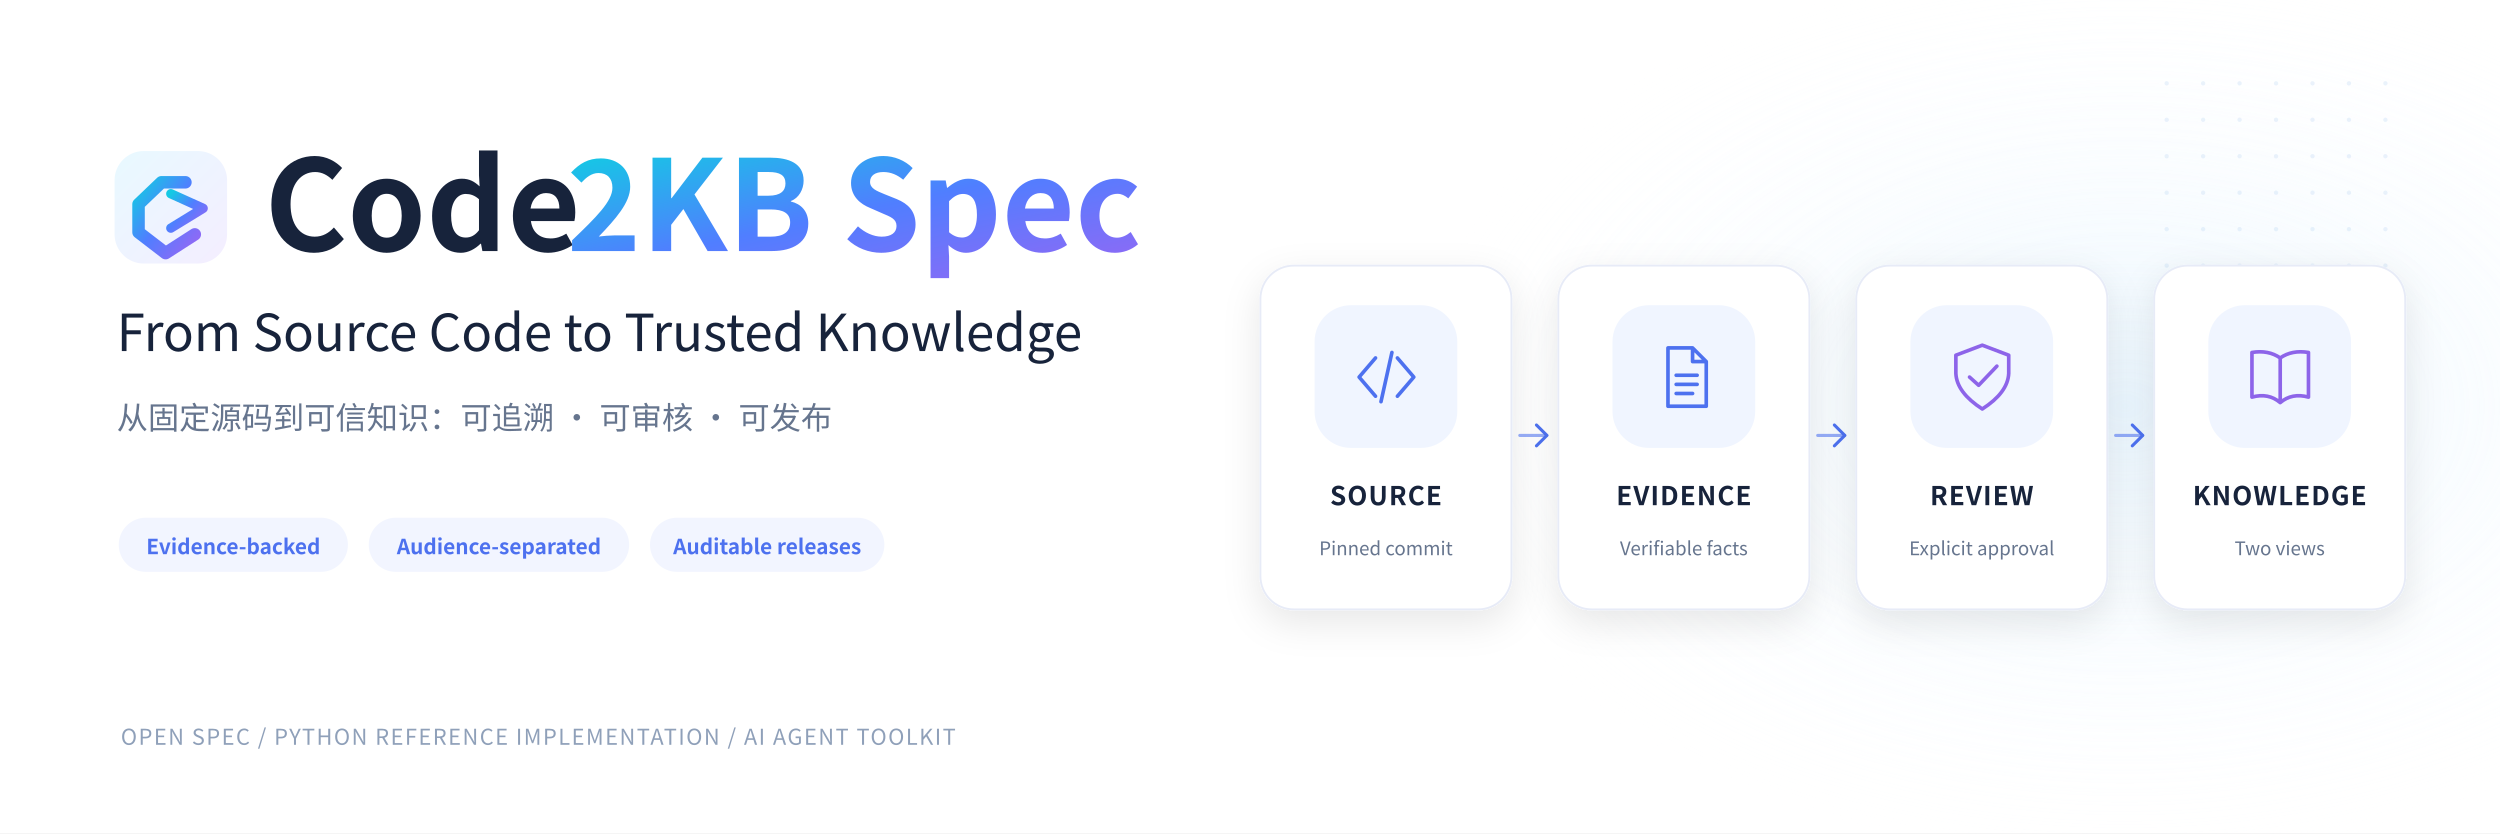
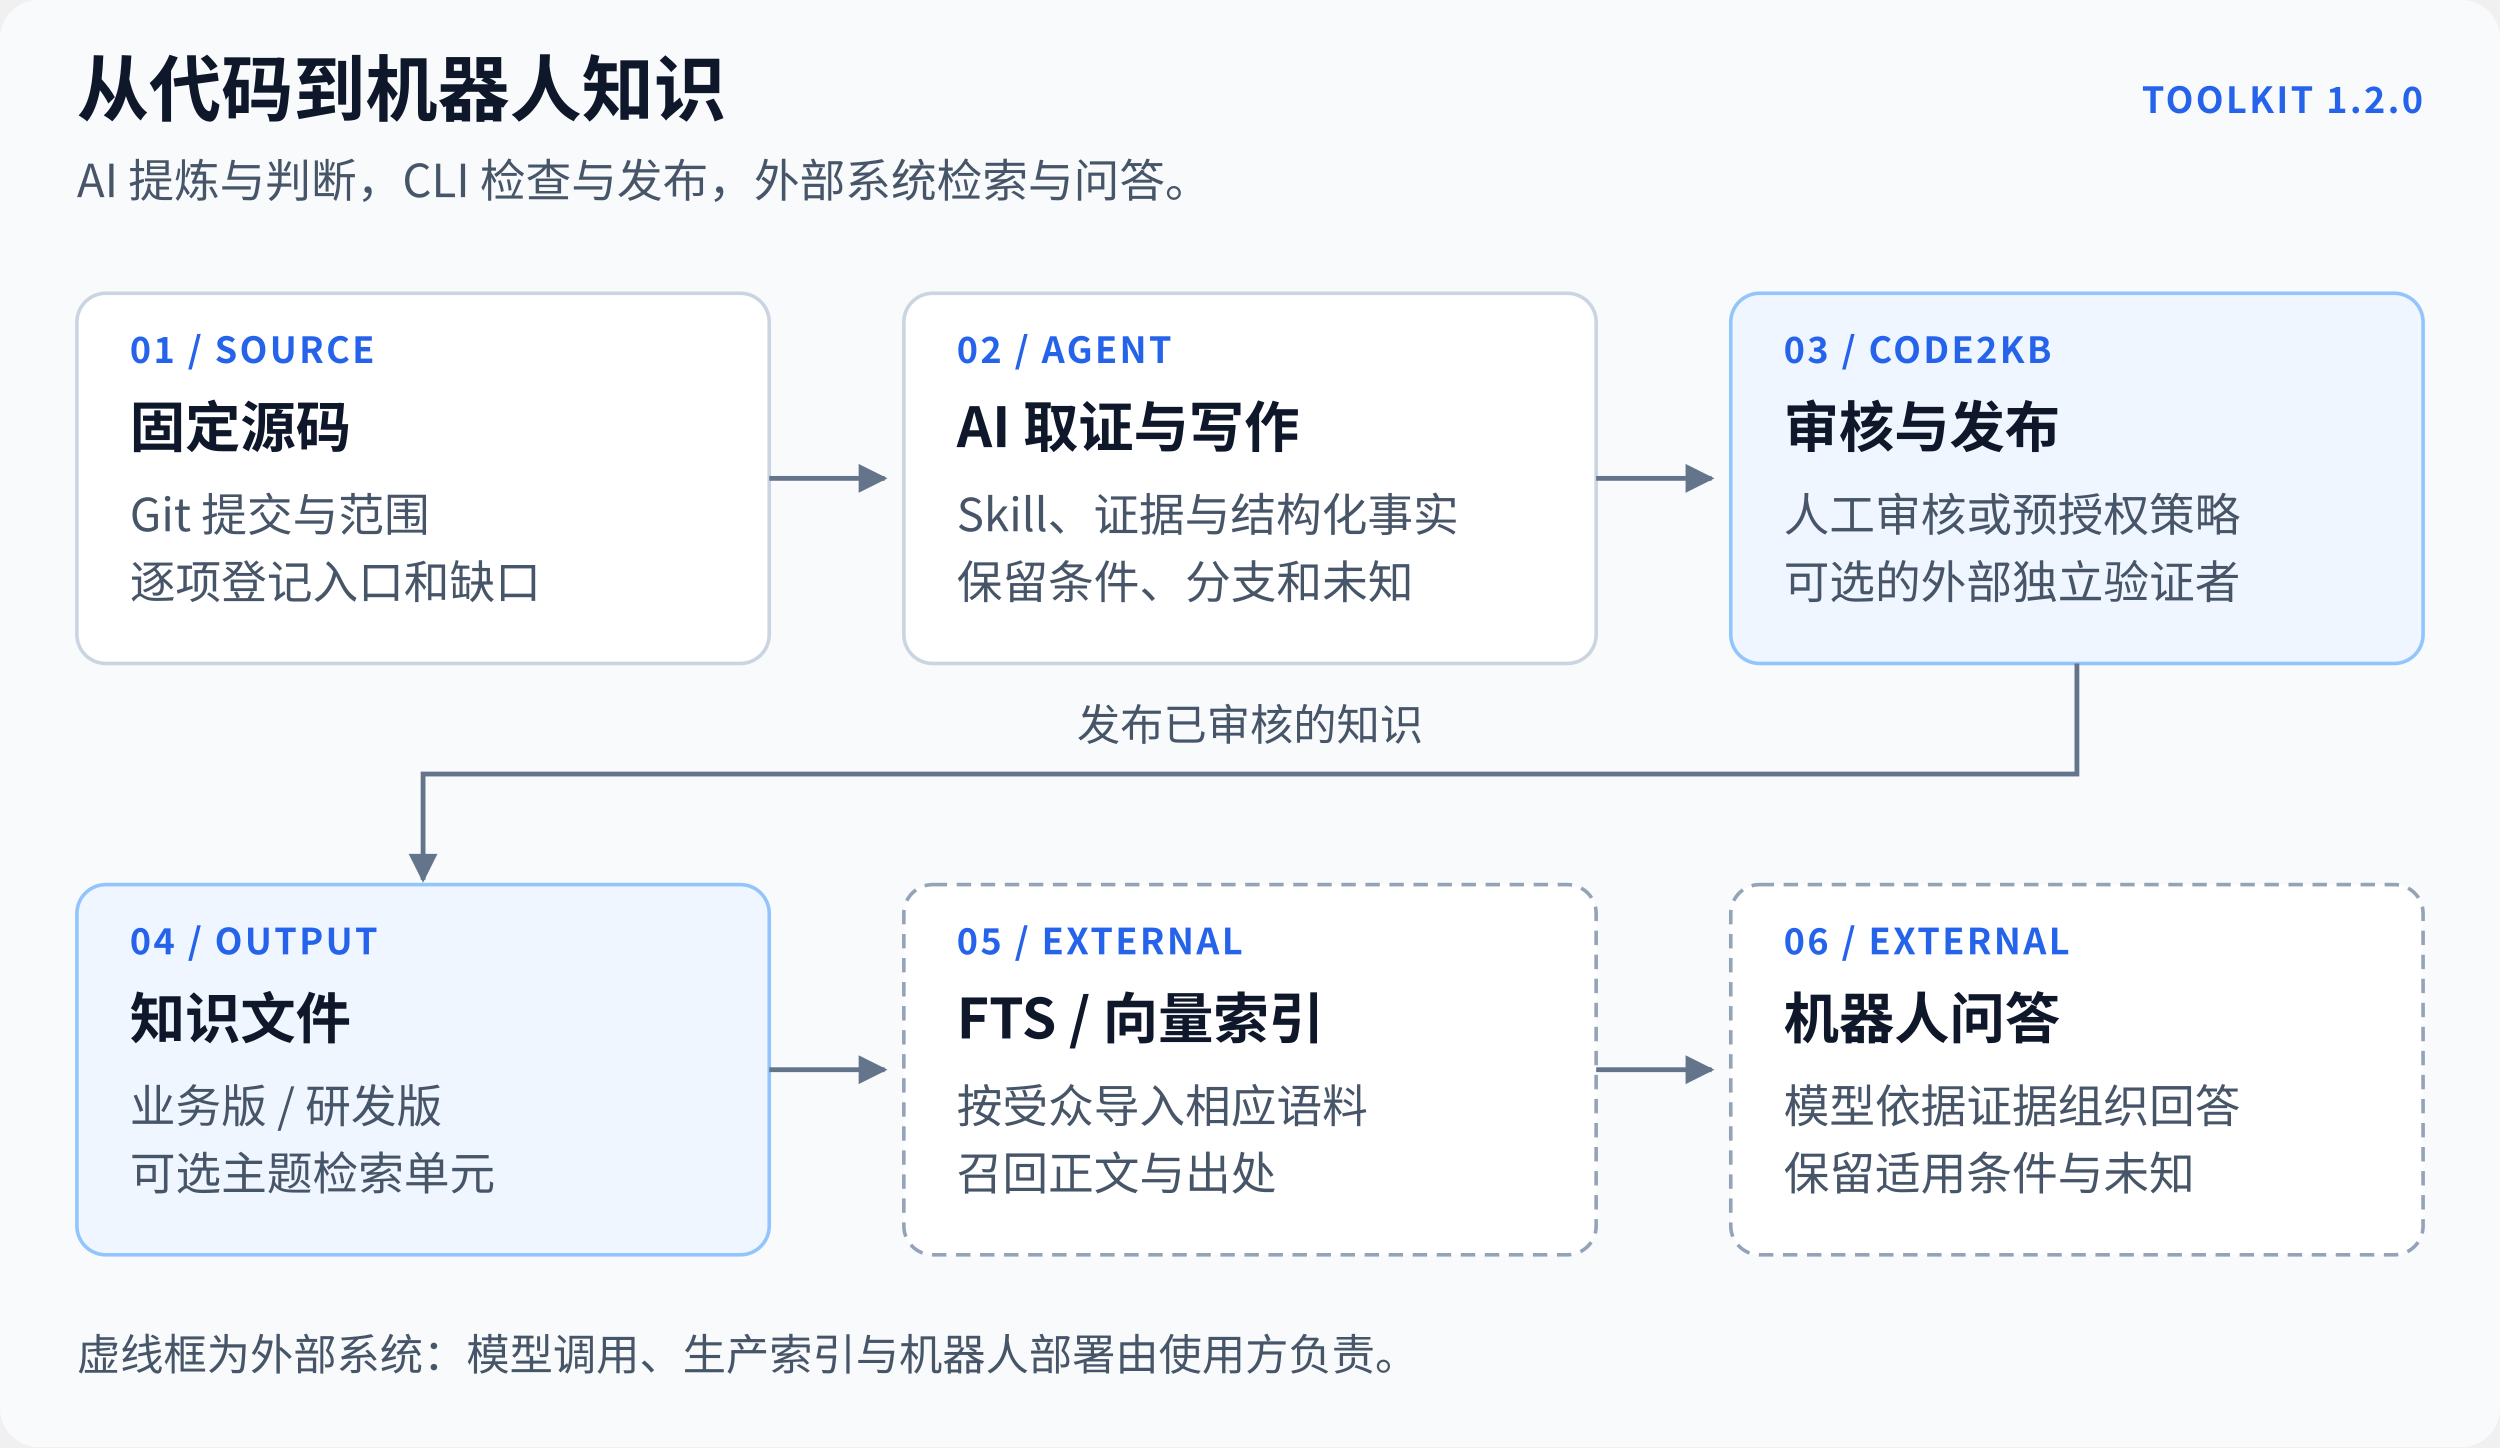
- <svg xmlns="http://www.w3.org/2000/svg" width="2400" height="800" viewBox="0 0 2400 800">
+ <svg xmlns="http://www.w3.org/2000/svg" width="1040" height="602" viewBox="0 0 1040 602" role="img" aria-labelledby="title desc">
  <defs>
-     <linearGradient id="brand" x1="0" y1="0" x2="1" y2="1">
-       <stop stop-color="#14C9E4" />
-       <stop offset=".48" stop-color="#507EFF" />
-       <stop offset="1" stop-color="#9667F4" />
-     </linearGradient>
-     <linearGradient id="mint" x1="0" y1="0" x2="1" y2="1">
-       <stop stop-color="#DAF9FE" />
-       <stop offset="1" stop-color="#EEE6FF" />
-     </linearGradient>
-     <linearGradient id="flow" x1="0" y1="0" x2="1" y2="0">
-       <stop stop-color="#22C6DC" />
-       <stop offset="1" stop-color="#8F6AF1" />
-     </linearGradient>
-     <linearGradient id="light" x1="0" y1="0" x2="1" y2="1">
-       <stop stop-color="#E8F9FF" />
-       <stop offset="1" stop-color="#F4EEFF" />
-     </linearGradient>
-     <radialGradient id="glow" cx="50%" cy="50%" r="50%">
-       <stop stop-color="#C9E8FE" stop-opacity=".57" />
-       <stop offset="1" stop-color="#FFFFFF" stop-opacity="0" />
-     </radialGradient>
-     <filter id="shadow" x="-20%" y="-30%" width="140%" height="170%">
-       <feGaussianBlur in="SourceAlpha" stdDeviation="18" />
-       <feOffset dy="12" />
-       <feComponentTransfer>
-         <feFuncA type="linear" slope=".095" />
-       </feComponentTransfer>
-       <feMerge>
-         <feMergeNode />
-         <feMergeNode in="SourceGraphic" />
-       </feMerge>
-     </filter>
+     <marker id="arrow" viewBox="0 0 10 10" refX="9" refY="5" markerWidth="6" markerHeight="6" orient="auto-start-reverse">
+       <path d="M 0 0 L 10 5 L 0 10 z" fill="#64748b" />
+     </marker>
  </defs>
-   <rect x="0" y="0" width="2400" height="800" rx="0" fill="#FFFFFF" stroke="none" stroke-width="1" opacity="1" />
-   <ellipse cx="2040" cy="390" rx="700" ry="440" fill="url(#glow)" opacity="0.7" />
-   <circle cx="2080" cy="80" r="2.1" fill="#9BC1ED" stroke="none" stroke-width="1" opacity="0.2" />
-   <circle cx="2080" cy="115" r="2.1" fill="#9BC1ED" stroke="none" stroke-width="1" opacity="0.2" />
-   <circle cx="2080" cy="150" r="2.1" fill="#9BC1ED" stroke="none" stroke-width="1" opacity="0.2" />
-   <circle cx="2080" cy="185" r="2.1" fill="#9BC1ED" stroke="none" stroke-width="1" opacity="0.2" />
-   <circle cx="2080" cy="220" r="2.1" fill="#9BC1ED" stroke="none" stroke-width="1" opacity="0.2" />
-   <circle cx="2080" cy="255" r="2.1" fill="#9BC1ED" stroke="none" stroke-width="1" opacity="0.2" />
-   <circle cx="2080" cy="290" r="2.1" fill="#9BC1ED" stroke="none" stroke-width="1" opacity="0.2" />
-   <circle cx="2115" cy="80" r="2.1" fill="#9BC1ED" stroke="none" stroke-width="1" opacity="0.2" />
-   <circle cx="2115" cy="115" r="2.1" fill="#9BC1ED" stroke="none" stroke-width="1" opacity="0.2" />
-   <circle cx="2115" cy="150" r="2.1" fill="#9BC1ED" stroke="none" stroke-width="1" opacity="0.2" />
-   <circle cx="2115" cy="185" r="2.1" fill="#9BC1ED" stroke="none" stroke-width="1" opacity="0.2" />
-   <circle cx="2115" cy="220" r="2.1" fill="#9BC1ED" stroke="none" stroke-width="1" opacity="0.2" />
-   <circle cx="2115" cy="255" r="2.1" fill="#9BC1ED" stroke="none" stroke-width="1" opacity="0.2" />
-   <circle cx="2115" cy="290" r="2.1" fill="#9BC1ED" stroke="none" stroke-width="1" opacity="0.2" />
-   <circle cx="2150" cy="80" r="2.1" fill="#9BC1ED" stroke="none" stroke-width="1" opacity="0.2" />
-   <circle cx="2150" cy="115" r="2.1" fill="#9BC1ED" stroke="none" stroke-width="1" opacity="0.2" />
-   <circle cx="2150" cy="150" r="2.1" fill="#9BC1ED" stroke="none" stroke-width="1" opacity="0.2" />
-   <circle cx="2150" cy="185" r="2.1" fill="#9BC1ED" stroke="none" stroke-width="1" opacity="0.2" />
-   <circle cx="2150" cy="220" r="2.1" fill="#9BC1ED" stroke="none" stroke-width="1" opacity="0.2" />
-   <circle cx="2150" cy="255" r="2.1" fill="#9BC1ED" stroke="none" stroke-width="1" opacity="0.2" />
-   <circle cx="2150" cy="290" r="2.1" fill="#9BC1ED" stroke="none" stroke-width="1" opacity="0.2" />
-   <circle cx="2185" cy="80" r="2.1" fill="#9BC1ED" stroke="none" stroke-width="1" opacity="0.2" />
-   <circle cx="2185" cy="115" r="2.1" fill="#9BC1ED" stroke="none" stroke-width="1" opacity="0.2" />
-   <circle cx="2185" cy="150" r="2.1" fill="#9BC1ED" stroke="none" stroke-width="1" opacity="0.2" />
-   <circle cx="2185" cy="185" r="2.1" fill="#9BC1ED" stroke="none" stroke-width="1" opacity="0.2" />
-   <circle cx="2185" cy="220" r="2.1" fill="#9BC1ED" stroke="none" stroke-width="1" opacity="0.2" />
-   <circle cx="2185" cy="255" r="2.1" fill="#9BC1ED" stroke="none" stroke-width="1" opacity="0.2" />
-   <circle cx="2185" cy="290" r="2.1" fill="#9BC1ED" stroke="none" stroke-width="1" opacity="0.2" />
-   <circle cx="2220" cy="80" r="2.1" fill="#9BC1ED" stroke="none" stroke-width="1" opacity="0.2" />
-   <circle cx="2220" cy="115" r="2.1" fill="#9BC1ED" stroke="none" stroke-width="1" opacity="0.2" />
-   <circle cx="2220" cy="150" r="2.1" fill="#9BC1ED" stroke="none" stroke-width="1" opacity="0.2" />
-   <circle cx="2220" cy="185" r="2.1" fill="#9BC1ED" stroke="none" stroke-width="1" opacity="0.2" />
-   <circle cx="2220" cy="220" r="2.1" fill="#9BC1ED" stroke="none" stroke-width="1" opacity="0.2" />
-   <circle cx="2220" cy="255" r="2.1" fill="#9BC1ED" stroke="none" stroke-width="1" opacity="0.2" />
-   <circle cx="2220" cy="290" r="2.1" fill="#9BC1ED" stroke="none" stroke-width="1" opacity="0.2" />
-   <circle cx="2255" cy="80" r="2.1" fill="#9BC1ED" stroke="none" stroke-width="1" opacity="0.2" />
-   <circle cx="2255" cy="115" r="2.1" fill="#9BC1ED" stroke="none" stroke-width="1" opacity="0.2" />
-   <circle cx="2255" cy="150" r="2.1" fill="#9BC1ED" stroke="none" stroke-width="1" opacity="0.2" />
-   <circle cx="2255" cy="185" r="2.1" fill="#9BC1ED" stroke="none" stroke-width="1" opacity="0.2" />
-   <circle cx="2255" cy="220" r="2.1" fill="#9BC1ED" stroke="none" stroke-width="1" opacity="0.2" />
-   <circle cx="2255" cy="255" r="2.1" fill="#9BC1ED" stroke="none" stroke-width="1" opacity="0.2" />
-   <circle cx="2255" cy="290" r="2.1" fill="#9BC1ED" stroke="none" stroke-width="1" opacity="0.2" />
-   <circle cx="2290" cy="80" r="2.1" fill="#9BC1ED" stroke="none" stroke-width="1" opacity="0.2" />
-   <circle cx="2290" cy="115" r="2.1" fill="#9BC1ED" stroke="none" stroke-width="1" opacity="0.2" />
-   <circle cx="2290" cy="150" r="2.1" fill="#9BC1ED" stroke="none" stroke-width="1" opacity="0.2" />
-   <circle cx="2290" cy="185" r="2.1" fill="#9BC1ED" stroke="none" stroke-width="1" opacity="0.2" />
-   <circle cx="2290" cy="220" r="2.1" fill="#9BC1ED" stroke="none" stroke-width="1" opacity="0.2" />
-   <circle cx="2290" cy="255" r="2.1" fill="#9BC1ED" stroke="none" stroke-width="1" opacity="0.2" />
-   <circle cx="2290" cy="290" r="2.1" fill="#9BC1ED" stroke="none" stroke-width="1" opacity="0.2" />
-   <rect x="110" y="145" width="108" height="108" rx="28" fill="url(#light)" stroke="none" stroke-width="1" opacity="1" />
-   <path d="M178 175 L155 175 L133 196 L133 223 L159 243 L187 225" fill="none" stroke="url(#brand)" stroke-width="12" stroke-linecap="round" stroke-linejoin="round" opacity="1" />
-   <path d="M164 186L195 200L164 219" fill="none" stroke="url(#brand)" stroke-width="9" stroke-linecap="round" stroke-linejoin="round" opacity="1" />
-   <text x="254" y="241" font-family="Noto Sans CJK SC, sans-serif" font-size="121" font-weight="720" fill="#17233B" text-anchor="start" letter-spacing="0">Code</text>
-   <text x="544" y="241" font-family="Noto Sans CJK SC, sans-serif" font-size="121" font-weight="720" fill="url(#brand)" text-anchor="start" letter-spacing="0">2KB Spec</text>
-   <text x="112" y="337" font-family="Noto Sans CJK SC, sans-serif" font-size="49" font-weight="500" fill="#17233B" text-anchor="start" letter-spacing="0">From Source Code to Trusted Knowledge</text>
-   <text x="112" y="412" font-family="Noto Sans CJK SC, sans-serif" font-size="30" font-weight="400" fill="#66758E" text-anchor="start" letter-spacing="0">从固定源码到可信知识：可追溯 · 可审核 · 可发布</text>
-   <rect x="114" y="497" width="220" height="52" rx="26" fill="#F2F5FF" stroke="none" stroke-width="1" opacity="1" />
-   <text x="224.0" y="532" font-family="Noto Sans CJK SC, sans-serif" font-size="20" font-weight="550" fill="#4D71EF" text-anchor="middle" letter-spacing="0">Evidence-backed</text>
-   <rect x="354" y="497" width="250" height="52" rx="26" fill="#F2F5FF" stroke="none" stroke-width="1" opacity="1" />
-   <text x="479.0" y="532" font-family="Noto Sans CJK SC, sans-serif" font-size="20" font-weight="550" fill="#4D71EF" text-anchor="middle" letter-spacing="0">Audience-separated</text>
-   <rect x="624" y="497" width="225" height="52" rx="26" fill="#F2F5FF" stroke="none" stroke-width="1" opacity="1" />
-   <text x="736.5" y="532" font-family="Noto Sans CJK SC, sans-serif" font-size="20" font-weight="550" fill="#4D71EF" text-anchor="middle" letter-spacing="0">Auditable releases</text>
-   <text x="116" y="715" font-family="Noto Sans CJK SC, sans-serif" font-size="21" font-weight="510" fill="#8FA0B9" text-anchor="start" letter-spacing="1.4">OPEN SPEC  /  PYTHON REFERENCE IMPLEMENTATION  /  AI AGENT TOOLKIT</text>
-   <rect x="1210" y="255" width="241" height="330" rx="32" fill="white" stroke="#E7EBF7" stroke-width="1.8" opacity="1" filter="url(#shadow)" />
-   <rect x="1262" y="293" width="137" height="137" rx="35" fill="#F0F5FF" stroke="none" stroke-width="1" opacity="1" />
-   <g transform="translate(1296 327) scale(0.875)" stroke="#4D71EF" stroke-width="4" fill="none" stroke-linecap="round" stroke-linejoin="round">
-     <path d="M28 19 L10 40 L28 61 M52 19 L70 40 L52 61 M46 13 L34 67" />
-   </g>
-   <text x="1330.5" y="485" font-family="Noto Sans CJK SC, sans-serif" font-size="25" font-weight="680" fill="#17233B" text-anchor="middle" letter-spacing="1.0">SOURCE</text>
-   <text x="1330.5" y="533" font-family="Noto Sans CJK SC, sans-serif" font-size="18" font-weight="420" fill="#66758E" text-anchor="middle" letter-spacing="0">Pinned commit</text>
-   <path d="M1459 418 L1485 418" fill="none" stroke="#4D71EF" stroke-width="3" stroke-linecap="round" stroke-linejoin="round" opacity="0.58" />
-   <path d="M1475 408L1485 418L1475 428" fill="none" stroke="#4D71EF" stroke-width="3" stroke-linecap="round" stroke-linejoin="round" opacity="1" />
-   <rect x="1496" y="255" width="241" height="330" rx="32" fill="white" stroke="#E7EBF7" stroke-width="1.8" opacity="1" filter="url(#shadow)" />
-   <rect x="1548" y="293" width="137" height="137" rx="35" fill="#F0F5FF" stroke="none" stroke-width="1" opacity="1" />
-   <g transform="translate(1582 327) scale(0.875)" stroke="#4D71EF" stroke-width="4" fill="none" stroke-linecap="round" stroke-linejoin="round">
-     <path d="M22 8H49L64 23V72H22Z M49 8V23H64 M31 38H54 M31 48H54 M31 58H49" />
-   </g>
-   <text x="1616.5" y="485" font-family="Noto Sans CJK SC, sans-serif" font-size="25" font-weight="680" fill="#17233B" text-anchor="middle" letter-spacing="1.0">EVIDENCE</text>
-   <text x="1616.5" y="533" font-family="Noto Sans CJK SC, sans-serif" font-size="18" font-weight="420" fill="#66758E" text-anchor="middle" letter-spacing="0">Verifiable facts</text>
-   <path d="M1745 418 L1771 418" fill="none" stroke="#4D71EF" stroke-width="3" stroke-linecap="round" stroke-linejoin="round" opacity="0.58" />
-   <path d="M1761 408L1771 418L1761 428" fill="none" stroke="#4D71EF" stroke-width="3" stroke-linecap="round" stroke-linejoin="round" opacity="1" />
-   <rect x="1782" y="255" width="241" height="330" rx="32" fill="white" stroke="#E7EBF7" stroke-width="1.8" opacity="1" filter="url(#shadow)" />
-   <rect x="1834" y="293" width="137" height="137" rx="35" fill="#F0F5FF" stroke="none" stroke-width="1" opacity="1" />
-   <g transform="translate(1868 327) scale(0.875)" stroke="#8D64E9" stroke-width="4" fill="none" stroke-linecap="round" stroke-linejoin="round">
-     <path d="M40 5 L69 16V36Q68 57 40 75Q12 57 11 36V16Z M26 40L36 49L56 28" />
-   </g>
-   <text x="1902.5" y="485" font-family="Noto Sans CJK SC, sans-serif" font-size="25" font-weight="680" fill="#17233B" text-anchor="middle" letter-spacing="1.0">REVIEW</text>
-   <text x="1902.5" y="533" font-family="Noto Sans CJK SC, sans-serif" font-size="18" font-weight="420" fill="#66758E" text-anchor="middle" letter-spacing="0">Explicit approval</text>
-   <path d="M2031 418 L2057 418" fill="none" stroke="#4D71EF" stroke-width="3" stroke-linecap="round" stroke-linejoin="round" opacity="0.58" />
-   <path d="M2047 408L2057 418L2047 428" fill="none" stroke="#4D71EF" stroke-width="3" stroke-linecap="round" stroke-linejoin="round" opacity="1" />
-   <rect x="2068" y="255" width="241" height="330" rx="32" fill="white" stroke="#E7EBF7" stroke-width="1.8" opacity="1" filter="url(#shadow)" />
-   <rect x="2120" y="293" width="137" height="137" rx="35" fill="#F0F5FF" stroke="none" stroke-width="1" opacity="1" />
-   <g transform="translate(2154 327) scale(0.875)" stroke="#8D64E9" stroke-width="4" fill="none" stroke-linecap="round" stroke-linejoin="round">
-     <path d="M40 19Q27 10 9 13V62Q27 57 40 68Q53 57 71 62V13Q53 10 40 19Z M40 19V68" />
-   </g>
-   <text x="2188.5" y="485" font-family="Noto Sans CJK SC, sans-serif" font-size="25" font-weight="680" fill="#17233B" text-anchor="middle" letter-spacing="1.0">KNOWLEDGE</text>
-   <text x="2188.5" y="533" font-family="Noto Sans CJK SC, sans-serif" font-size="18" font-weight="420" fill="#66758E" text-anchor="middle" letter-spacing="0">Two views</text>
+   <style>
+ text { font-family: -apple-system, BlinkMacSystemFont, "Segoe UI", "Noto Sans CJK SC", "PingFang SC", sans-serif; }
+ .bg { fill: #f8fafc; } .card { fill: #fff; stroke: #cbd5e1; stroke-width: 1.5; }
+ .accent { fill: #eff6ff; stroke: #93c5fd; stroke-width: 1.5; }
+ .external { fill: #fff; stroke: #94a3b8; stroke-width: 1.5; stroke-dasharray: 6 4; }
+ .title { fill: #0f172a; font-size: 30px; font-weight: 650; }
+ .name { fill: #0f172a; font-size: 23px; font-weight: 650; }
+ .body { fill: #475569; font-size: 19px; }
+ .label { fill: #2563eb; font-size: 15px; font-weight: 650; letter-spacing: 1px; }
+ .note { fill: #475569; font-size: 18px; }
+ .flow { fill: none; stroke: #64748b; stroke-width: 2; marker-end: url(#arrow); }
+ </style>
+   <rect width="1040" height="602" rx="16" class="bg" />
+   <text x="32" y="48" class="title" text-anchor="start">从代码到机器人知识</text>
+   <text x="1008" y="47" class="label" text-anchor="end">TOOLKIT 1.2.0</text>
+   <text x="32" y="82" class="body" text-anchor="start">AI 提炼与判断，CLI 检查与发布，外部系统检索与问答。</text>
+   <rect x="32" y="122" width="288" height="154" rx="12" class="card" />
+   <text x="54" y="151" class="label" text-anchor="start">01 / SOURCE</text>
+   <text x="54" y="186" class="name" text-anchor="start">固定源码</text>
+   <text x="54" y="221" class="body" text-anchor="start">Git 提交与范围</text>
+   <text x="54" y="249" class="body" text-anchor="start">逐项登记入口和缺口</text>
+   <rect x="376" y="122" width="288" height="154" rx="12" class="card" />
+   <text x="398" y="151" class="label" text-anchor="start">02 / AGENT</text>
+   <text x="398" y="186" class="name" text-anchor="start">AI 取证与写作</text>
+   <text x="398" y="221" class="body" text-anchor="start">Skill、证据与结构化事实</text>
+   <text x="398" y="249" class="body" text-anchor="start">保留条件、分支和未知</text>
+   <rect x="720" y="122" width="288" height="154" rx="12" class="accent" />
+   <text x="742" y="151" class="label" text-anchor="start">03 / CODE2KB</text>
+   <text x="742" y="186" class="name" text-anchor="start">审核与发布</text>
+   <text x="742" y="221" class="body" text-anchor="start">人工审核或预授权策略</text>
+   <text x="742" y="249" class="body" text-anchor="start">可选的外部独立验证者</text>
+   <rect x="32" y="368" width="288" height="154" rx="12" class="accent" />
+   <text x="54" y="397" class="label" text-anchor="start">04 / OUTPUT</text>
+   <text x="54" y="432" class="name" text-anchor="start">知识文件</text>
+   <text x="54" y="467" class="body" text-anchor="start">业务版 / 研发版</text>
+   <text x="54" y="495" class="body" text-anchor="start">可选主题检索单元</text>
+   <rect x="376" y="368" width="288" height="154" rx="12" class="external" />
+   <text x="398" y="397" class="label" text-anchor="start">05 / EXTERNAL</text>
+   <text x="398" y="432" class="name" text-anchor="start">FTS / 向量索引</text>
+   <text x="398" y="467" class="body" text-anchor="start">按受众导入相应语料</text>
+   <text x="398" y="495" class="body" text-anchor="start">召回正文与出处</text>
+   <rect x="720" y="368" width="288" height="154" rx="12" class="external" />
+   <text x="742" y="397" class="label" text-anchor="start">06 / EXTERNAL</text>
+   <text x="742" y="432" class="name" text-anchor="start">机器人问答</text>
+   <text x="742" y="467" class="body" text-anchor="start">模型依据证据组织回答</text>
+   <text x="742" y="495" class="body" text-anchor="start">保留适用条件与未知</text>
+   <path d="M320 199H368" class="flow" />
+   <path d="M664 199H712" class="flow" />
+   <path d="M320 445H368" class="flow" />
+   <path d="M664 445H712" class="flow" />
+   <path d="M864 276V322H176V366" class="flow" />
+   <text x="520" y="308" class="note" text-anchor="middle">发布已审核的知识</text>
+   <text x="32" y="570" class="note" text-anchor="start">虚线框为外部系统：模型调用、生产索引与机器人部署由使用方负责。</text>
</svg>
